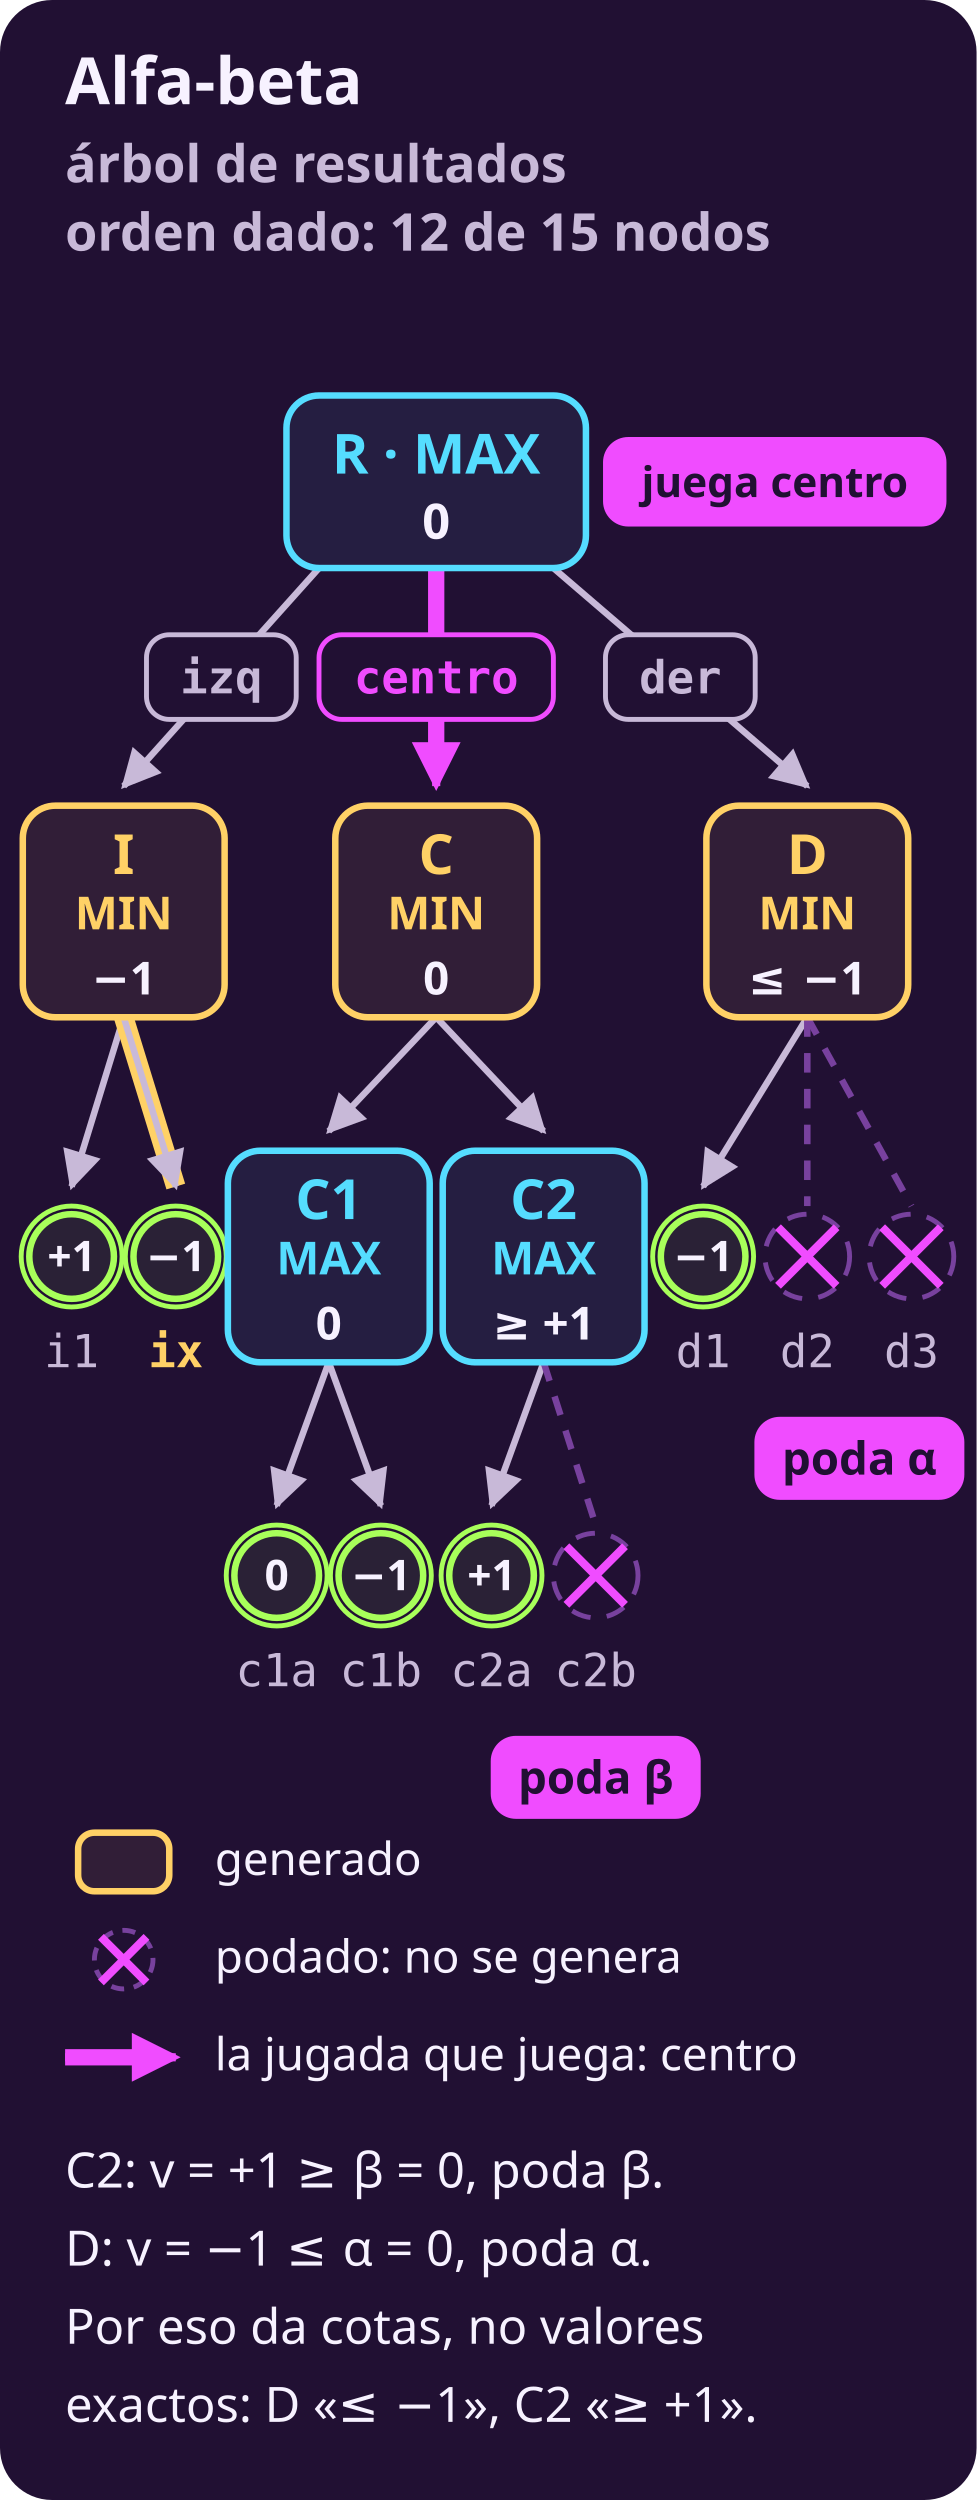
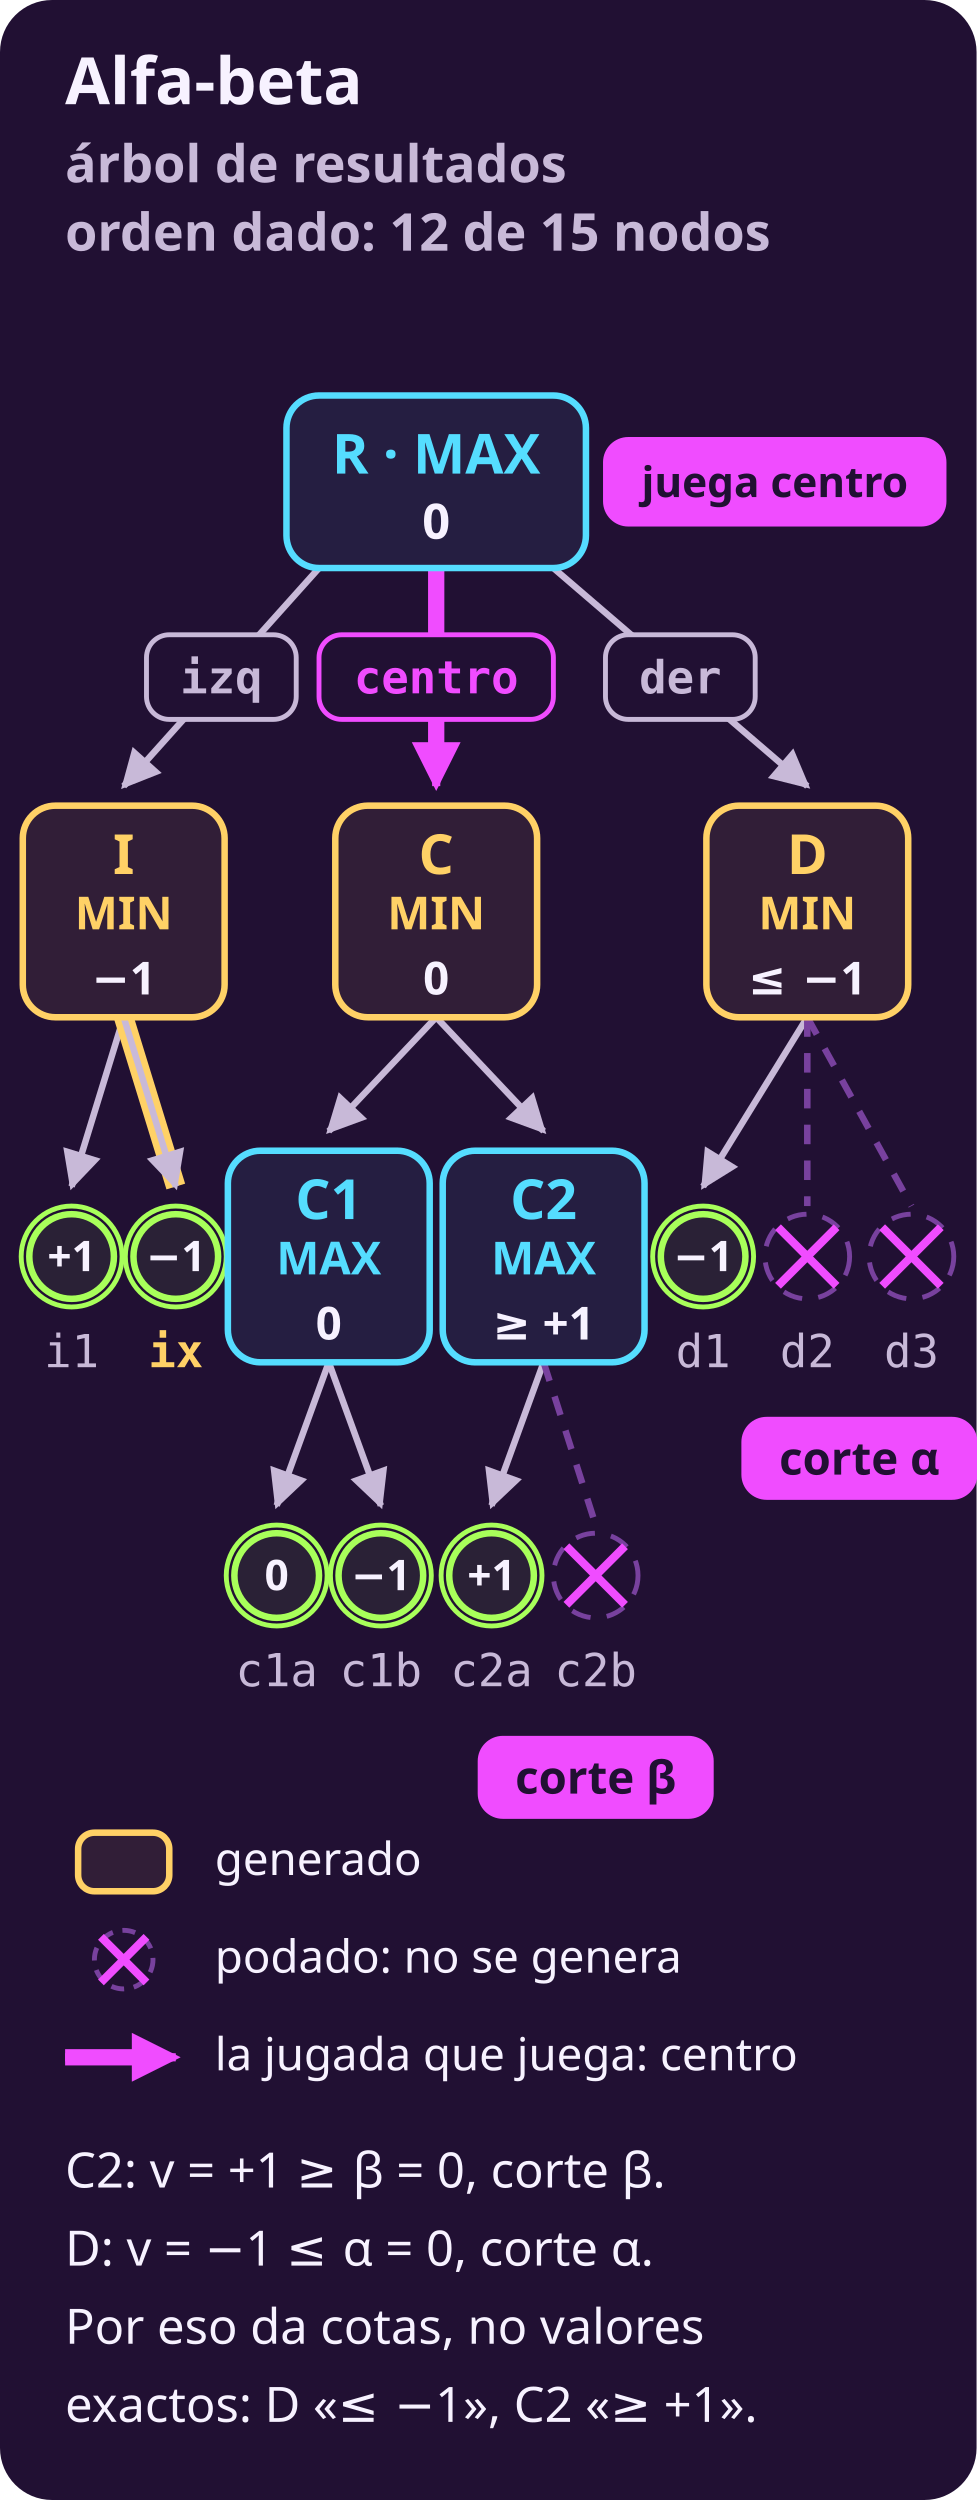
- <svg xmlns="http://www.w3.org/2000/svg" width="300" height="768" viewBox="0 0 300 768" role="img" aria-label="Alfa-beta en el árbol de resultados con el orden dado: genera 12 nodos de 15. En C2 el valor llega a +1, mayor o igual que β = 0: poda β, y no genera c2b. En D el valor llega a −1, menor o igual que α = 0: poda α, y no genera d2 ni d3. Valores: R 0, I −1, C 0, D ≤ −1, C1 0, C2 ≥ +1. Juega centro, la misma que minimax, con V = 0.">
+ <svg xmlns="http://www.w3.org/2000/svg" width="300" height="768" viewBox="0 0 300 768" role="img" aria-label="Alfa-beta en el árbol de resultados con el orden dado: genera 12 nodos de 15. En C2 el valor llega a +1, mayor o igual que β = 0: corte beta, y no genera c2b. En D el valor llega a −1, menor o igual que α = 0: corte alfa, y no genera d2 ni d3. Valores: R 0, I −1, C 0, D ≤ −1, C1 0, C2 ≥ +1. Juega centro, la misma que minimax, con V = 0.">
  <rect x="0" y="0" width="300" height="768" rx="16" fill="#211033" />
  <defs>
    <marker id="p" viewBox="0 0 10 10" refX="9" refY="5" markerWidth="6" markerHeight="6" orient="auto-start-reverse">
      <path d="M 0 0 L 10 5 L 0 10 z" fill="#f04cff" />
    </marker>
    <marker id="s" viewBox="0 0 10 10" refX="9" refY="5" markerWidth="6" markerHeight="6" orient="auto-start-reverse">
      <path d="M 0 0 L 10 5 L 0 10 z" fill="#c8b9d8" />
    </marker>
  </defs>
  <text x="20" y="32" fill="#f7f2ff" font-family="system-ui, sans-serif" font-size="20" font-weight="700" text-anchor="start">Alfa-beta</text>
  <text x="20" y="56" fill="#c8b9d8" font-family="system-ui, sans-serif" font-size="16" font-weight="700" text-anchor="start">árbol de resultados</text>
  <text x="20" y="77" fill="#c8b9d8" font-family="system-ui, sans-serif" font-size="16" font-weight="700" text-anchor="start">orden dado: 12 de 15 nodos</text>
  <g class="rx-anima" aria-hidden="true">
    <style>@media (prefers-reduced-motion: reduce) { .rx-anima { display: none } }</style>
    <g opacity="0" data-paso="0" data-tipo="nodo" data-nodo="R">
      <rect x="82" y="115.5" width="104" height="65" rx="12" fill="#f04cff" />
      <animate attributeName="opacity" calcMode="discrete" values="0;1;0.35;0" keyTimes="0;0.057;0.114;0.743" dur="17.5s" repeatCount="indefinite" />
    </g>
    <g opacity="0" data-paso="1" data-tipo="nodo" data-nodo="I">
      <rect x="1" y="241.5" width="74" height="77" rx="12" fill="#f04cff" />
      <animate attributeName="opacity" calcMode="discrete" values="0;1;0.35;0" keyTimes="0;0.114;0.171;0.743" dur="17.5s" repeatCount="indefinite" />
    </g>
    <g opacity="0" data-paso="2" data-tipo="nodo" data-nodo="i1">
      <circle cx="22" cy="386" r="21.5" fill="#f04cff" />
      <animate attributeName="opacity" calcMode="discrete" values="0;1;0.35;0" keyTimes="0;0.171;0.229;0.743" dur="17.5s" repeatCount="indefinite" />
    </g>
    <g opacity="0" data-paso="3" data-tipo="nodo" data-nodo="ix">
      <circle cx="54" cy="386" r="21.5" fill="#f04cff" />
      <animate attributeName="opacity" calcMode="discrete" values="0;1;0.35;0" keyTimes="0;0.229;0.286;0.743" dur="17.5s" repeatCount="indefinite" />
    </g>
    <g opacity="0" data-paso="4" data-tipo="nodo" data-nodo="C">
      <rect x="97" y="241.5" width="74" height="77" rx="12" fill="#f04cff" />
      <animate attributeName="opacity" calcMode="discrete" values="0;1;0.35;0" keyTimes="0;0.286;0.343;0.743" dur="17.5s" repeatCount="indefinite" />
    </g>
    <g opacity="0" data-paso="5" data-tipo="nodo" data-nodo="C1">
      <rect x="64" y="347.5" width="74" height="77" rx="12" fill="#f04cff" />
      <animate attributeName="opacity" calcMode="discrete" values="0;1;0.35;0" keyTimes="0;0.343;0.4;0.743" dur="17.5s" repeatCount="indefinite" />
    </g>
    <g opacity="0" data-paso="6" data-tipo="nodo" data-nodo="c1a">
      <circle cx="85" cy="484" r="21.5" fill="#f04cff" />
      <animate attributeName="opacity" calcMode="discrete" values="0;1;0.35;0" keyTimes="0;0.4;0.457;0.743" dur="17.5s" repeatCount="indefinite" />
    </g>
    <g opacity="0" data-paso="7" data-tipo="nodo" data-nodo="c1b">
      <circle cx="117" cy="484" r="21.5" fill="#f04cff" />
      <animate attributeName="opacity" calcMode="discrete" values="0;1;0.35;0" keyTimes="0;0.457;0.514;0.743" dur="17.5s" repeatCount="indefinite" />
    </g>
    <g opacity="0" data-paso="8" data-tipo="nodo" data-nodo="C2">
      <rect x="130" y="347.5" width="74" height="77" rx="12" fill="#f04cff" />
      <animate attributeName="opacity" calcMode="discrete" values="0;1;0.35;0" keyTimes="0;0.514;0.571;0.743" dur="17.5s" repeatCount="indefinite" />
    </g>
    <g opacity="0" data-paso="9" data-tipo="nodo" data-nodo="c2a">
      <circle cx="151" cy="484" r="21.5" fill="#f04cff" />
      <animate attributeName="opacity" calcMode="discrete" values="0;1;0.35;0" keyTimes="0;0.571;0.629;0.743" dur="17.5s" repeatCount="indefinite" />
    </g>
    <g opacity="0" data-paso="10" data-tipo="nodo" data-nodo="D">
      <rect x="211" y="241.5" width="74" height="77" rx="12" fill="#f04cff" />
      <animate attributeName="opacity" calcMode="discrete" values="0;1;0.35;0" keyTimes="0;0.629;0.686;0.743" dur="17.5s" repeatCount="indefinite" />
    </g>
    <g opacity="0" data-paso="11" data-tipo="nodo" data-nodo="d1">
      <circle cx="216" cy="386" r="21.5" fill="#f04cff" />
      <animate attributeName="opacity" calcMode="discrete" values="0;1;0" keyTimes="0;0.686;0.743" dur="17.5s" repeatCount="indefinite" />
    </g>
    <g opacity="0" data-paso="12" data-tipo="jugada" data-nodo="C">
      <rect x="97" y="241.5" width="74" height="77" rx="12" fill="#f04cff" />
      <rect x="180" y="129" width="116" height="38" rx="12" fill="#f04cff" />
      <animate attributeName="opacity" calcMode="discrete" values="0;1;0" keyTimes="0;0.743;0.914" dur="17.5s" repeatCount="indefinite" />
    </g>
  </g>
  <line x1="98" y1="174.5" x2="38" y2="241.5" stroke="#c8b9d8" stroke-width="2" marker-end="url(#s)" />
  <rect x="45.0" y="195.0" width="46" height="26" rx="7" fill="#211033" stroke="#c8b9d8" stroke-width="1.5" />
  <text x="68.0" y="213.0" fill="#c8b9d8" font-family="ui-monospace, SFMono-Regular, Menlo, monospace" font-size="14" font-weight="700" text-anchor="middle">izq</text>
  <line x1="38" y1="312.5" x2="22" y2="364.5" stroke="#c8b9d8" stroke-width="2" marker-end="url(#s)" />
  <line x1="38" y1="312.5" x2="54" y2="364.5" stroke="#ffd166" stroke-width="6" />
  <line x1="38" y1="312.5" x2="54" y2="364.5" stroke="#c8b9d8" stroke-width="2" marker-end="url(#s)" />
  <line x1="134" y1="174.5" x2="134.0" y2="233.46" stroke="#f04cff" stroke-width="5" />
  <line x1="134" y1="174.5" x2="134" y2="241.5" stroke="#f04cff" stroke-width="2.5" marker-end="url(#p)" />
  <rect x="98.0" y="195.0" width="72" height="26" rx="7" fill="#211033" stroke="#f04cff" stroke-width="1.5" />
  <text x="134.0" y="213.0" fill="#f04cff" font-family="ui-monospace, SFMono-Regular, Menlo, monospace" font-size="14" font-weight="700" text-anchor="middle">centro</text>
  <line x1="134" y1="312.5" x2="101" y2="347.5" stroke="#c8b9d8" stroke-width="2" marker-end="url(#s)" />
  <line x1="101" y1="418.5" x2="85" y2="462.5" stroke="#c8b9d8" stroke-width="2" marker-end="url(#s)" />
  <line x1="101" y1="418.5" x2="117" y2="462.5" stroke="#c8b9d8" stroke-width="2" marker-end="url(#s)" />
  <line x1="134" y1="312.5" x2="167" y2="347.5" stroke="#c8b9d8" stroke-width="2" marker-end="url(#s)" />
  <line x1="167" y1="418.5" x2="151" y2="462.5" stroke="#c8b9d8" stroke-width="2" marker-end="url(#s)" />
  <line x1="167" y1="418.5" x2="183" y2="468.5" stroke="#78419e" stroke-width="2" stroke-dasharray="6 5" />
  <line x1="170" y1="174.5" x2="248" y2="241.5" stroke="#c8b9d8" stroke-width="2" marker-end="url(#s)" />
  <rect x="186.0" y="195.0" width="46" height="26" rx="7" fill="#211033" stroke="#c8b9d8" stroke-width="1.5" />
  <text x="209.0" y="213.0" fill="#c8b9d8" font-family="ui-monospace, SFMono-Regular, Menlo, monospace" font-size="14" font-weight="700" text-anchor="middle">der</text>
  <line x1="248" y1="312.5" x2="216" y2="364.5" stroke="#c8b9d8" stroke-width="2" marker-end="url(#s)" />
  <line x1="248" y1="312.5" x2="248" y2="370.5" stroke="#78419e" stroke-width="2" stroke-dasharray="6 5" />
  <line x1="248" y1="312.5" x2="280" y2="370.5" stroke="#78419e" stroke-width="2" stroke-dasharray="6 5" />
  <rect x="88.0" y="121.5" width="92" height="53" rx="10" fill="#251e41" stroke="#55ddff" stroke-width="2" />
  <text x="134" y="145.5" fill="#55ddff" font-family="system-ui, sans-serif" font-size="17" font-weight="700" text-anchor="middle">R · MAX</text>
  <text x="134" y="165.5" fill="#f7f2ff" font-family="system-ui, sans-serif" font-size="15" font-weight="700" text-anchor="middle">0</text>
  <rect x="186.0" y="135.0" width="104" height="26" rx="7" fill="#f04cff" stroke="#f04cff" stroke-width="1.5" />
  <text x="238.0" y="152.7" fill="#211033" font-family="system-ui, sans-serif" font-size="13" font-weight="700" text-anchor="middle">juega centro</text>
  <rect x="7.0" y="247.5" width="62" height="65" rx="10" fill="#311e37" stroke="#ffd166" stroke-width="2" />
  <text x="38" y="268.5" fill="#ffd166" font-family="system-ui, sans-serif" font-size="17" font-weight="700" text-anchor="middle">I</text>
  <text x="38" y="285.5" fill="#ffd166" font-family="system-ui, sans-serif" font-size="14" font-weight="700" text-anchor="middle">MIN</text>
  <text x="38" y="305.5" fill="#f7f2ff" font-family="system-ui, sans-serif" font-size="14" font-weight="700" text-anchor="middle">−1</text>
  <circle cx="22" cy="386" r="15.5" fill="none" stroke="#a8ff5a" stroke-width="1.5" />
  <circle cx="22" cy="386" r="13" fill="#2a2136" stroke="#a8ff5a" stroke-width="2" />
  <text x="22" y="390.5" fill="#f7f2ff" font-family="system-ui, sans-serif" font-size="13" font-weight="700" text-anchor="middle">+1</text>
  <text x="22" y="420" fill="#c8b9d8" font-family="ui-monospace, SFMono-Regular, Menlo, monospace" font-size="14" font-weight="normal" text-anchor="middle">i1</text>
  <circle cx="54" cy="386" r="15.5" fill="none" stroke="#a8ff5a" stroke-width="1.5" />
  <circle cx="54" cy="386" r="13" fill="#2a2136" stroke="#a8ff5a" stroke-width="2" />
  <text x="54" y="390.5" fill="#f7f2ff" font-family="system-ui, sans-serif" font-size="13" font-weight="700" text-anchor="middle">−1</text>
  <text x="54" y="420" fill="#ffd166" font-family="ui-monospace, SFMono-Regular, Menlo, monospace" font-size="14" font-weight="700" text-anchor="middle">ix</text>
  <rect x="103.0" y="247.5" width="62" height="65" rx="10" fill="#311e37" stroke="#ffd166" stroke-width="2" />
  <text x="134" y="268.5" fill="#ffd166" font-family="system-ui, sans-serif" font-size="17" font-weight="700" text-anchor="middle">C</text>
  <text x="134" y="285.5" fill="#ffd166" font-family="system-ui, sans-serif" font-size="14" font-weight="700" text-anchor="middle">MIN</text>
  <text x="134" y="305.5" fill="#f7f2ff" font-family="system-ui, sans-serif" font-size="14" font-weight="700" text-anchor="middle">0</text>
  <rect x="70.0" y="353.5" width="62" height="65" rx="10" fill="#251e41" stroke="#55ddff" stroke-width="2" />
  <text x="101" y="374.5" fill="#55ddff" font-family="system-ui, sans-serif" font-size="17" font-weight="700" text-anchor="middle">C1</text>
  <text x="101" y="391.5" fill="#55ddff" font-family="system-ui, sans-serif" font-size="14" font-weight="700" text-anchor="middle">MAX</text>
  <text x="101" y="411.5" fill="#f7f2ff" font-family="system-ui, sans-serif" font-size="14" font-weight="700" text-anchor="middle">0</text>
  <circle cx="85" cy="484" r="15.5" fill="none" stroke="#a8ff5a" stroke-width="1.5" />
  <circle cx="85" cy="484" r="13" fill="#2a2136" stroke="#a8ff5a" stroke-width="2" />
  <text x="85" y="488.5" fill="#f7f2ff" font-family="system-ui, sans-serif" font-size="13" font-weight="700" text-anchor="middle">0</text>
  <text x="85" y="518" fill="#c8b9d8" font-family="ui-monospace, SFMono-Regular, Menlo, monospace" font-size="14" font-weight="normal" text-anchor="middle">c1a</text>
  <circle cx="117" cy="484" r="15.5" fill="none" stroke="#a8ff5a" stroke-width="1.5" />
  <circle cx="117" cy="484" r="13" fill="#2a2136" stroke="#a8ff5a" stroke-width="2" />
  <text x="117" y="488.5" fill="#f7f2ff" font-family="system-ui, sans-serif" font-size="13" font-weight="700" text-anchor="middle">−1</text>
  <text x="117" y="518" fill="#c8b9d8" font-family="ui-monospace, SFMono-Regular, Menlo, monospace" font-size="14" font-weight="normal" text-anchor="middle">c1b</text>
  <rect x="136.0" y="353.5" width="62" height="65" rx="10" fill="#251e41" stroke="#55ddff" stroke-width="2" />
  <text x="167" y="374.5" fill="#55ddff" font-family="system-ui, sans-serif" font-size="17" font-weight="700" text-anchor="middle">C2</text>
  <text x="167" y="391.5" fill="#55ddff" font-family="system-ui, sans-serif" font-size="14" font-weight="700" text-anchor="middle">MAX</text>
  <text x="167" y="411.5" fill="#f7f2ff" font-family="system-ui, sans-serif" font-size="14" font-weight="700" text-anchor="middle">≥ +1</text>
  <circle cx="151" cy="484" r="15.5" fill="none" stroke="#a8ff5a" stroke-width="1.5" />
  <circle cx="151" cy="484" r="13" fill="#2a2136" stroke="#a8ff5a" stroke-width="2" />
  <text x="151" y="488.5" fill="#f7f2ff" font-family="system-ui, sans-serif" font-size="13" font-weight="700" text-anchor="middle">+1</text>
  <text x="151" y="518" fill="#c8b9d8" font-family="ui-monospace, SFMono-Regular, Menlo, monospace" font-size="14" font-weight="normal" text-anchor="middle">c2a</text>
  <circle cx="183" cy="484" r="13" fill="#211033" stroke="#78419e" stroke-width="1.5" stroke-dasharray="6 5" />
  <line x1="174" y1="475" x2="192" y2="493" stroke="#f04cff" stroke-width="2.5" />
  <line x1="174" y1="493" x2="192" y2="475" stroke="#f04cff" stroke-width="2.5" />
  <text x="183" y="518" fill="#c8b9d8" font-family="ui-monospace, SFMono-Regular, Menlo, monospace" font-size="14" font-weight="normal" text-anchor="middle">c2b</text>
  <rect x="217.0" y="247.5" width="62" height="65" rx="10" fill="#311e37" stroke="#ffd166" stroke-width="2" />
  <text x="248" y="268.5" fill="#ffd166" font-family="system-ui, sans-serif" font-size="17" font-weight="700" text-anchor="middle">D</text>
  <text x="248" y="285.5" fill="#ffd166" font-family="system-ui, sans-serif" font-size="14" font-weight="700" text-anchor="middle">MIN</text>
  <text x="248" y="305.5" fill="#f7f2ff" font-family="system-ui, sans-serif" font-size="14" font-weight="700" text-anchor="middle">≤ −1</text>
  <circle cx="216" cy="386" r="15.5" fill="none" stroke="#a8ff5a" stroke-width="1.5" />
  <circle cx="216" cy="386" r="13" fill="#2a2136" stroke="#a8ff5a" stroke-width="2" />
  <text x="216" y="390.5" fill="#f7f2ff" font-family="system-ui, sans-serif" font-size="13" font-weight="700" text-anchor="middle">−1</text>
  <text x="216" y="420" fill="#c8b9d8" font-family="ui-monospace, SFMono-Regular, Menlo, monospace" font-size="14" font-weight="normal" text-anchor="middle">d1</text>
  <circle cx="248" cy="386" r="13" fill="#211033" stroke="#78419e" stroke-width="1.5" stroke-dasharray="6 5" />
  <line x1="239" y1="377" x2="257" y2="395" stroke="#f04cff" stroke-width="2.5" />
  <line x1="239" y1="395" x2="257" y2="377" stroke="#f04cff" stroke-width="2.5" />
  <text x="248" y="420" fill="#c8b9d8" font-family="ui-monospace, SFMono-Regular, Menlo, monospace" font-size="14" font-weight="normal" text-anchor="middle">d2</text>
  <circle cx="280" cy="386" r="13" fill="#211033" stroke="#78419e" stroke-width="1.5" stroke-dasharray="6 5" />
  <line x1="271" y1="377" x2="289" y2="395" stroke="#f04cff" stroke-width="2.5" />
  <line x1="271" y1="395" x2="289" y2="377" stroke="#f04cff" stroke-width="2.5" />
  <text x="280" y="420" fill="#c8b9d8" font-family="ui-monospace, SFMono-Regular, Menlo, monospace" font-size="14" font-weight="normal" text-anchor="middle">d3</text>
-   <rect x="151.5" y="534.0" width="63" height="24" rx="7" fill="#f04cff" stroke="#f04cff" stroke-width="1.5" />
-   <text x="183.0" y="551.0" fill="#211033" font-family="system-ui, sans-serif" font-size="14" font-weight="700" text-anchor="middle">poda β</text>
-   <rect x="232.5" y="436.0" width="63" height="24" rx="7" fill="#f04cff" stroke="#f04cff" stroke-width="1.5" />
-   <text x="264.0" y="453.0" fill="#211033" font-family="system-ui, sans-serif" font-size="14" font-weight="700" text-anchor="middle">poda α</text>
+   <rect x="147.5" y="534.0" width="71" height="24" rx="7" fill="#f04cff" stroke="#f04cff" stroke-width="1.5" />
+   <text x="183.0" y="551.0" fill="#211033" font-family="system-ui, sans-serif" font-size="14" font-weight="700" text-anchor="middle">corte β</text>
+   <rect x="228.5" y="436.0" width="71" height="24" rx="7" fill="#f04cff" stroke="#f04cff" stroke-width="1.5" />
+   <text x="264.0" y="453.0" fill="#211033" font-family="system-ui, sans-serif" font-size="14" font-weight="700" text-anchor="middle">corte α</text>
  <rect x="24" y="563" width="28" height="18" rx="5" fill="#311e37" stroke="#ffd166" stroke-width="2" />
  <text x="66" y="576" fill="#f7f2ff" font-family="system-ui, sans-serif" font-size="14" font-weight="normal" text-anchor="start">generado</text>
  <circle cx="38" cy="602" r="9" fill="#211033" stroke="#78419e" stroke-width="1.5" stroke-dasharray="4 3" />
  <line x1="31" y1="595" x2="45" y2="609" stroke="#f04cff" stroke-width="2.5" />
  <line x1="31" y1="609" x2="45" y2="595" stroke="#f04cff" stroke-width="2.5" />
  <text x="66" y="606" fill="#f7f2ff" font-family="system-ui, sans-serif" font-size="14" font-weight="normal" text-anchor="start">podado: no se genera</text>
  <line x1="20" y1="632" x2="48" y2="632" stroke="#f04cff" stroke-width="5" />
  <line x1="20" y1="632" x2="54" y2="632" stroke="#f04cff" stroke-width="2.5" marker-end="url(#p)" />
  <text x="66" y="636" fill="#f7f2ff" font-family="system-ui, sans-serif" font-size="14" font-weight="normal" text-anchor="start">la jugada que juega: centro</text>
-   <text x="20" y="672" fill="#f7f2ff" font-family="system-ui, sans-serif" font-size="15" font-weight="normal" text-anchor="start">C2: v = +1 ≥ β = 0, poda β.</text>
-   <text x="20" y="696" fill="#f7f2ff" font-family="system-ui, sans-serif" font-size="15" font-weight="normal" text-anchor="start">D: v = −1 ≤ α = 0, poda α.</text>
+   <text x="20" y="672" fill="#f7f2ff" font-family="system-ui, sans-serif" font-size="15" font-weight="normal" text-anchor="start">C2: v = +1 ≥ β = 0, corte β.</text>
+   <text x="20" y="696" fill="#f7f2ff" font-family="system-ui, sans-serif" font-size="15" font-weight="normal" text-anchor="start">D: v = −1 ≤ α = 0, corte α.</text>
  <text x="20" y="720" fill="#f7f2ff" font-family="system-ui, sans-serif" font-size="15" font-weight="normal" text-anchor="start">Por eso da cotas, no valores</text>
  <text x="20" y="744" fill="#f7f2ff" font-family="system-ui, sans-serif" font-size="15" font-weight="normal" text-anchor="start">exactos: D «≤ −1», C2 «≥ +1».</text>
</svg>
